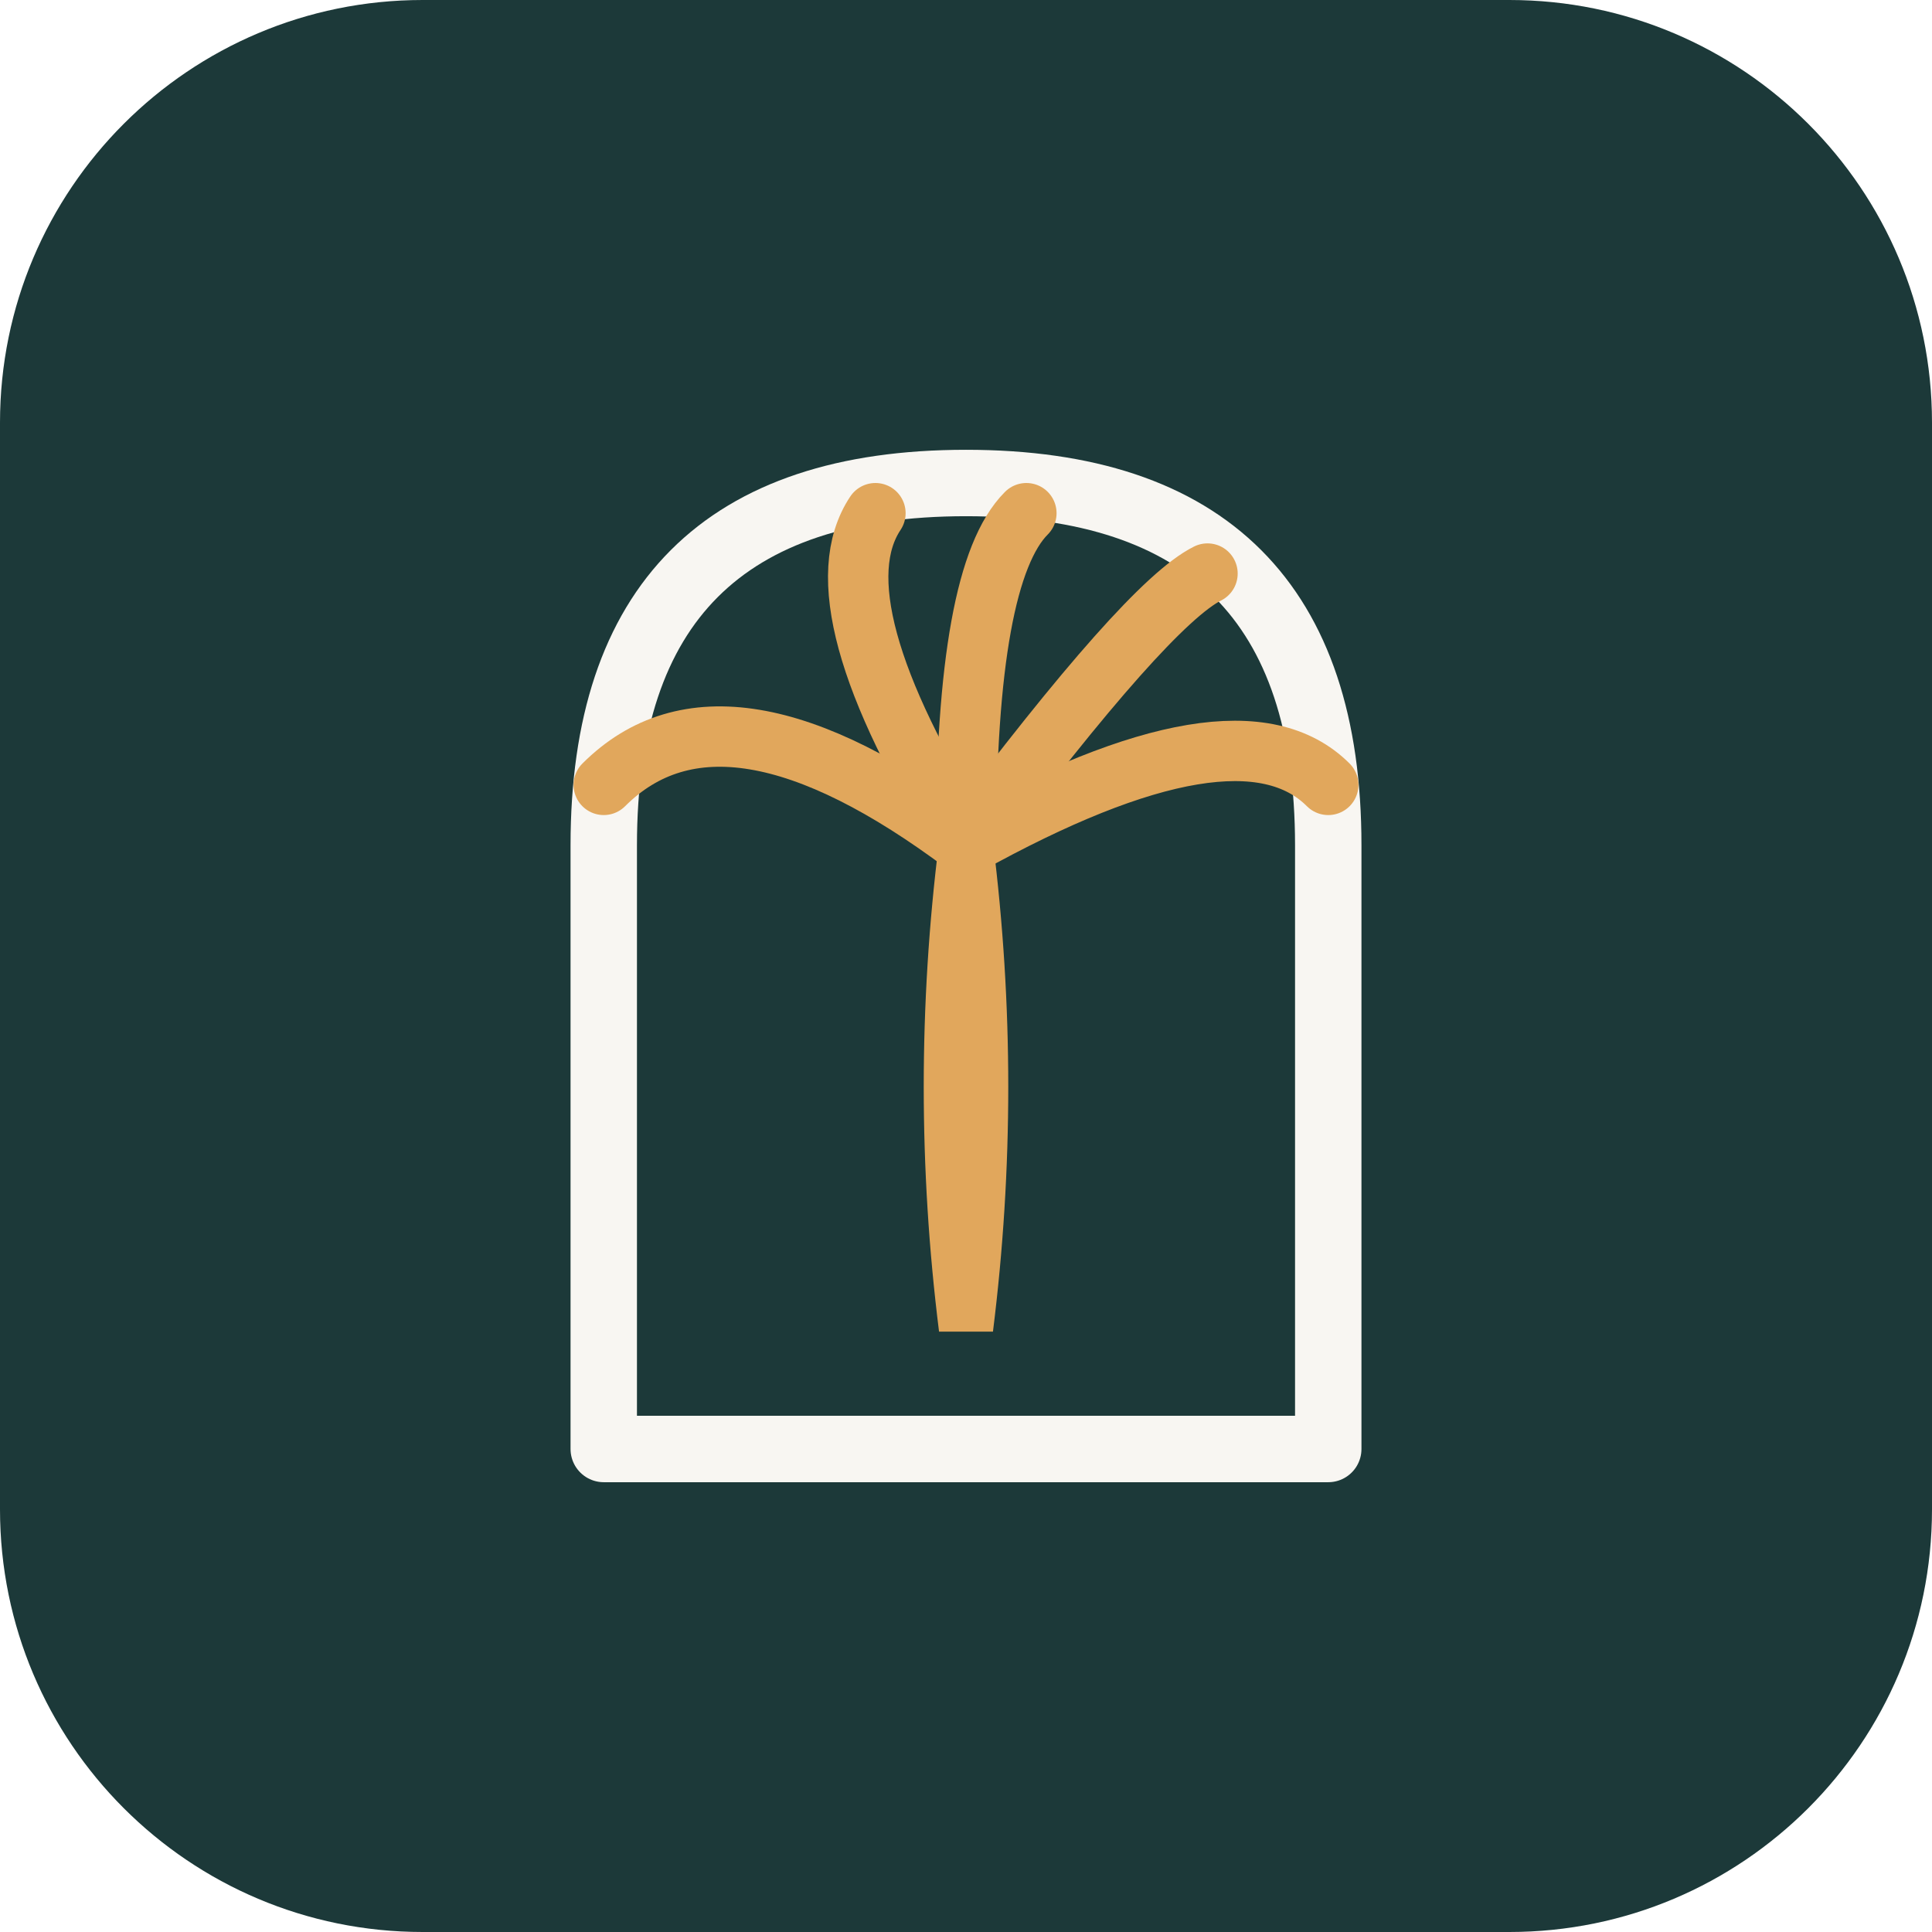
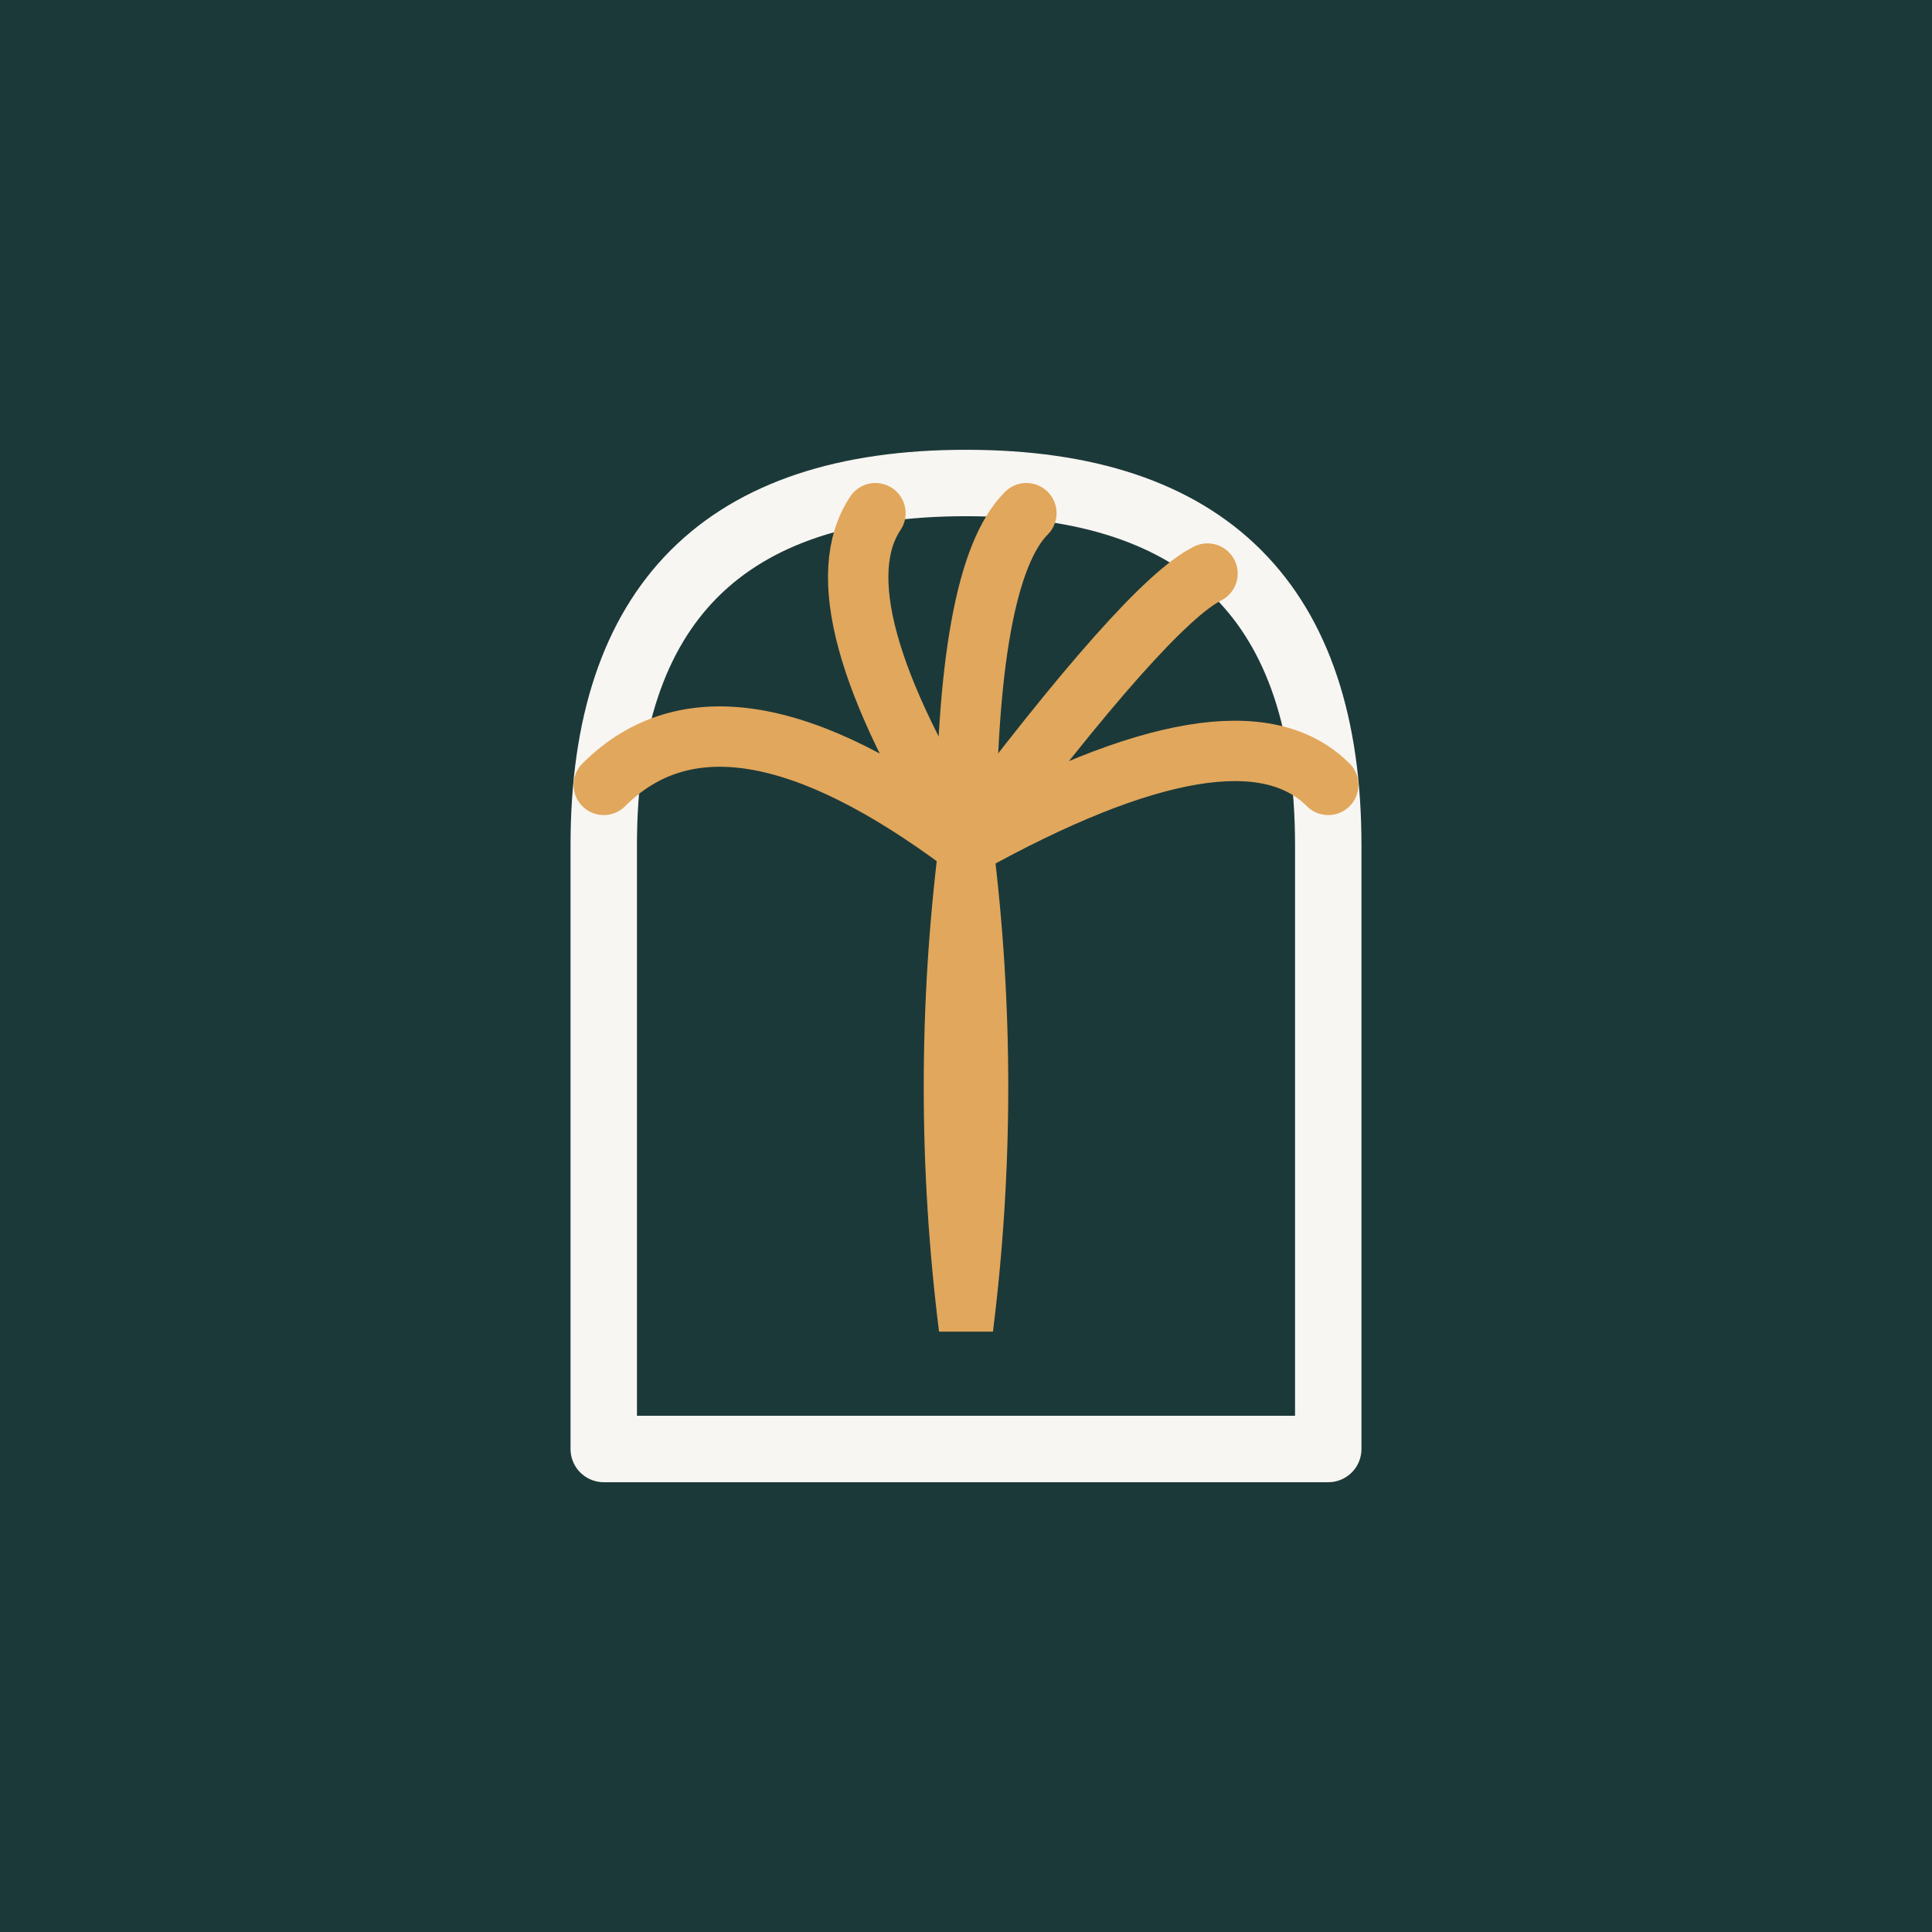
<svg xmlns="http://www.w3.org/2000/svg" viewBox="0 0 64 64">
-   <rect width="64" height="64" rx="14" fill="#1c3939" />
+   <rect width="64" height="64" fill="#1c3939" />
  <path d="M20 48 L20 28 Q20 16 32 16 Q44 16 44 28 L44 48 Z" fill="none" stroke="#f8f6f2" stroke-width="2.2" stroke-linejoin="round" />
  <g fill="#e1a75c" transform="translate(32 32)">
    <path d="M0 12 Q-1 4 0 -4 Q1 4 0 12 Z" stroke="#e1a75c" stroke-width="1.8" stroke-linecap="round" />
    <path d="M0 -4 Q-8 -10 -12 -6" fill="none" stroke="#e1a75c" stroke-width="2" stroke-linecap="round" />
    <path d="M0 -4 Q-5 -12 -3 -15" fill="none" stroke="#e1a75c" stroke-width="2" stroke-linecap="round" />
    <path d="M0 -4 Q0 -13 2 -15" fill="none" stroke="#e1a75c" stroke-width="2" stroke-linecap="round" />
    <path d="M0 -4 Q6 -12 8 -13" fill="none" stroke="#e1a75c" stroke-width="2" stroke-linecap="round" />
    <path d="M0 -4 Q9 -9 12 -6" fill="none" stroke="#e1a75c" stroke-width="2" stroke-linecap="round" />
  </g>
</svg>
